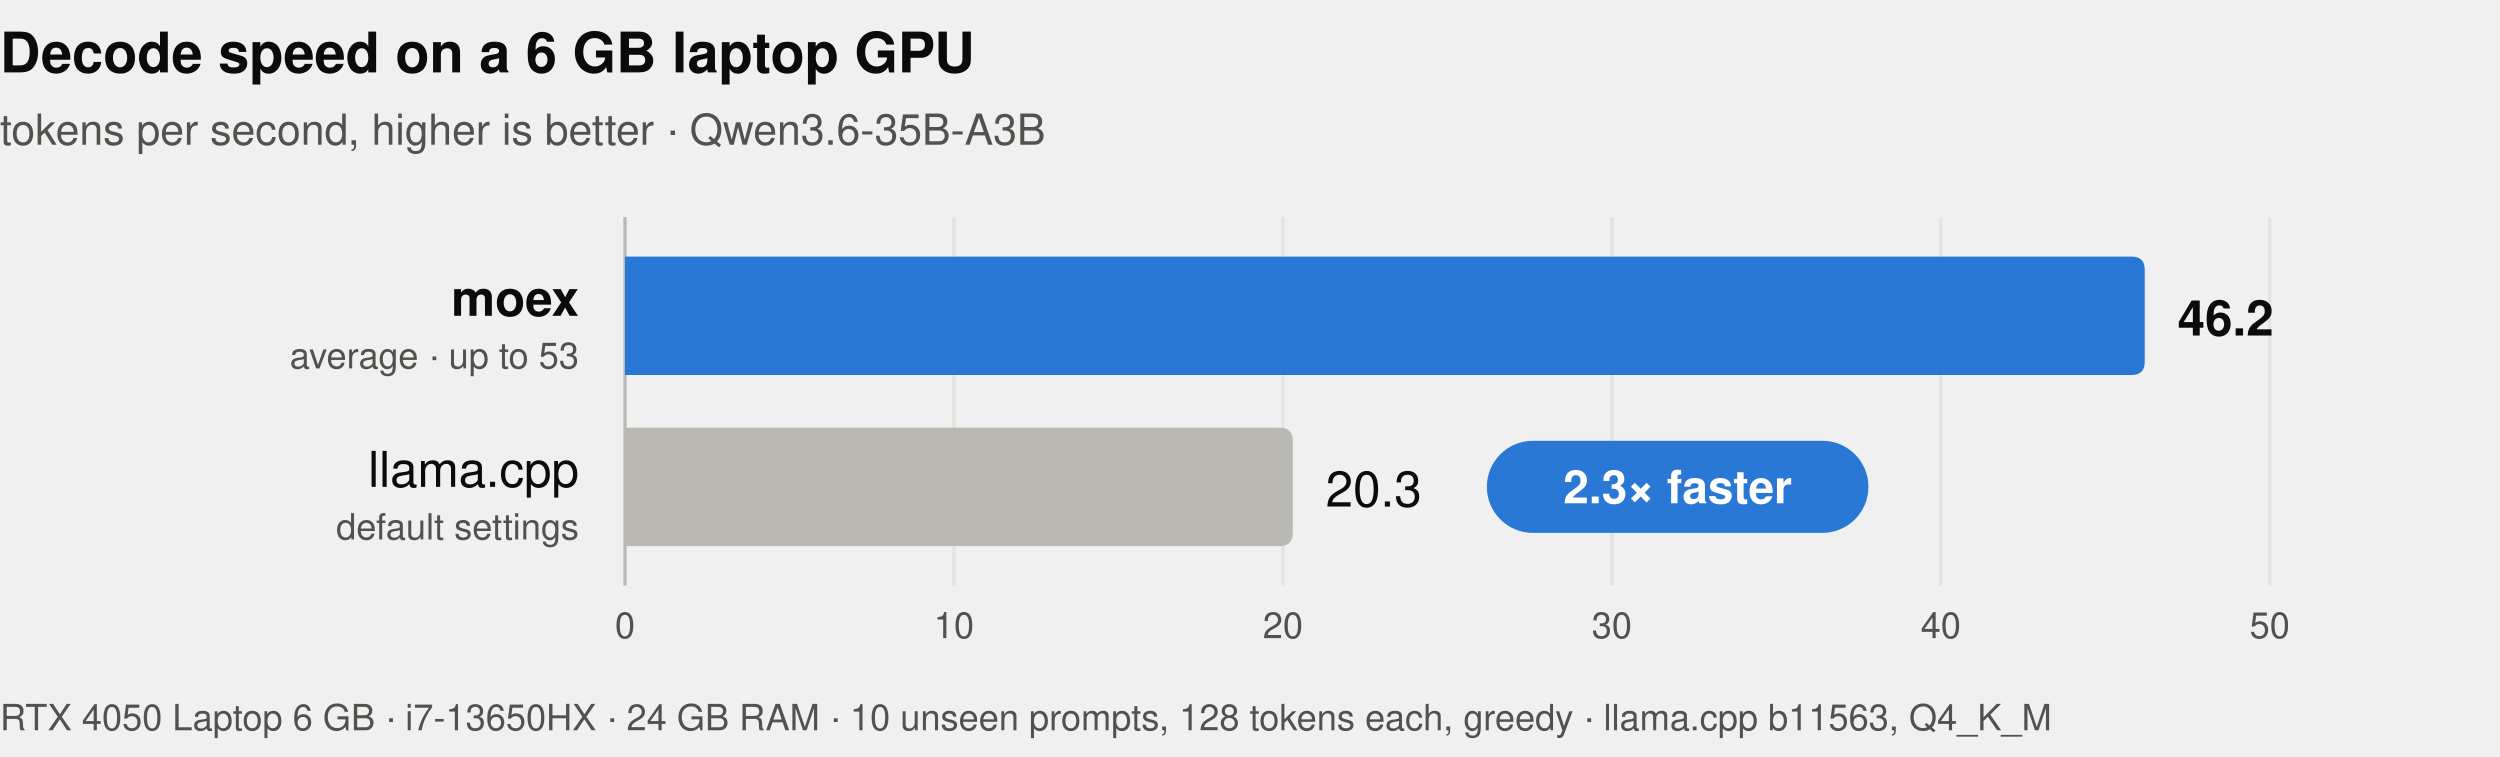
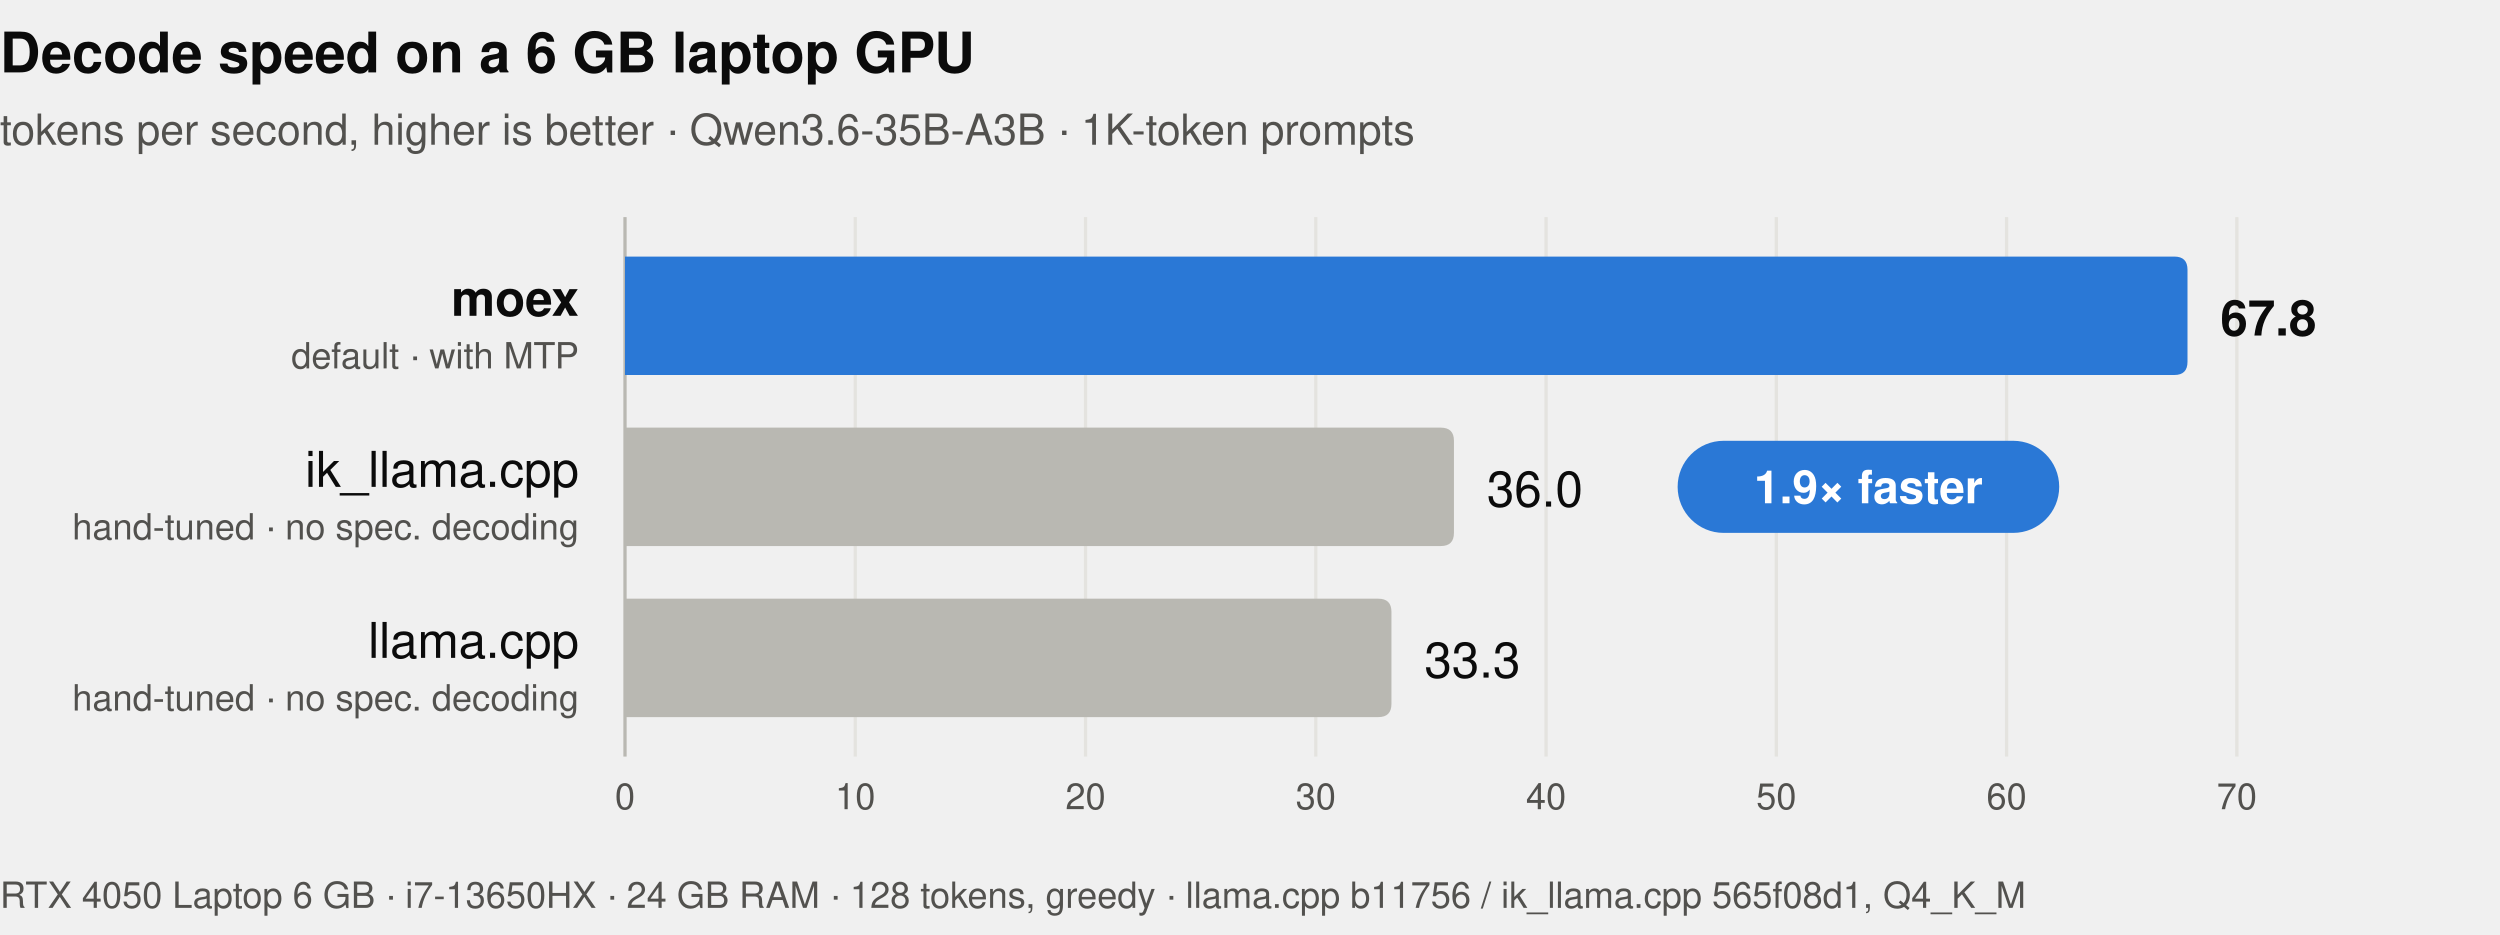
- <svg xmlns="http://www.w3.org/2000/svg" viewBox="0 0 760 230" width="760" height="230" font-family="-apple-system, BlinkMacSystemFont, 'Segoe UI', Helvetica, Arial, sans-serif" role="img" aria-labelledby="t d">
+ <svg xmlns="http://www.w3.org/2000/svg" viewBox="0 0 760 284" width="760" height="284" font-family="-apple-system, BlinkMacSystemFont, 'Segoe UI', Helvetica, Arial, sans-serif" role="img" aria-labelledby="t d">
  <style>
    .t1 { fill: #0b0b0b; } .t2 { fill: #52514e; } .grid { stroke: #e4e3df; } .base { stroke: #b9b8b2; }
    .moex { fill: #2a78d6; } .llama { fill: #b9b8b2; } .pill { fill: #2a78d6; } .pillt { fill: #ffffff; }
    @media (prefers-color-scheme: dark) {
      .t1 { fill: #f0f0ee; } .t2 { fill: #a9a89f; } .grid { stroke: #30302e; } .base { stroke: #5d5c58; }
      .moex { fill: #3987e5; } .llama { fill: #6b6a65; } .pill { fill: #3987e5; }
    }
  </style>
  <text x="0" y="22" class="t1" font-size="17" font-weight="600">Decode speed on a 6 GB laptop GPU</text>
-   <text x="0" y="44" class="t2" font-size="13">tokens per second, higher is better · Qwen3.6-35B-A3B</text>
+   <text x="0" y="44" class="t2" font-size="13">tokens per second, higher is better · Qwen3.6-35B-A3B · 1K-token prompts</text>
  <g class="grid" stroke-width="1">
-     <line x1="290" y1="66" x2="290" y2="178" />
-     <line x1="390" y1="66" x2="390" y2="178" />
-     <line x1="490" y1="66" x2="490" y2="178" />
-     <line x1="590" y1="66" x2="590" y2="178" />
-     <line x1="690" y1="66" x2="690" y2="178" />
+     <line x1="260" y1="66" x2="260" y2="230" />
+     <line x1="330" y1="66" x2="330" y2="230" />
+     <line x1="400" y1="66" x2="400" y2="230" />
+     <line x1="470" y1="66" x2="470" y2="230" />
+     <line x1="540" y1="66" x2="540" y2="230" />
+     <line x1="610" y1="66" x2="610" y2="230" />
+     <line x1="680" y1="66" x2="680" y2="230" />
  </g>
-   <line x1="190" y1="66" x2="190" y2="178" class="base" stroke-width="1" />
+   <line x1="190" y1="66" x2="190" y2="230" class="base" stroke-width="1" />
  <g class="t2" font-size="11" text-anchor="middle">
-     <text x="190" y="194">0</text>
-     <text x="290" y="194">10</text>
-     <text x="390" y="194">20</text>
-     <text x="490" y="194">30</text>
-     <text x="590" y="194">40</text>
-     <text x="690" y="194">50</text>
+     <text x="190" y="246">0</text>
+     <text x="260" y="246">10</text>
+     <text x="330" y="246">20</text>
+     <text x="400" y="246">30</text>
+     <text x="470" y="246">40</text>
+     <text x="540" y="246">50</text>
+     <text x="610" y="246">60</text>
+     <text x="680" y="246">70</text>
  </g>
  <text x="176" y="96" class="t1" font-size="15" font-weight="600" text-anchor="end">moex</text>
-   <text x="176" y="112" class="t2" font-size="11" text-anchor="end">average · up to 53</text>
-   <path class="moex" d="M190 78 H648 Q652 78 652 82 V110 Q652 114 648 114 H190 Z" />
-   <text x="662" y="102" class="t1" font-size="15" font-weight="700">46.2</text>
-   <text x="176" y="148" class="t1" font-size="15" text-anchor="end">llama.cpp</text>
-   <text x="176" y="164" class="t2" font-size="11" text-anchor="end">default settings</text>
-   <path class="llama" d="M190 130 H389 Q393 130 393 134 V162 Q393 166 389 166 H190 Z" />
-   <text x="403" y="154" class="t1" font-size="15">20.3</text>
-   <rect x="452" y="134" width="116" height="28" rx="14" class="pill" />
-   <text x="510" y="153" class="pillt" font-size="14" font-weight="700" text-anchor="middle">2.3× faster</text>
-   <text x="0" y="222" class="t2" font-size="11">RTX 4050 Laptop 6 GB · i7-13650HX · 24 GB RAM · 10 unseen prompts, 128 tokens each, greedy · llama.cpp b11563, Q4_K_M</text>
+   <text x="176" y="112" class="t2" font-size="11" text-anchor="end">default · with MTP</text>
+   <path class="moex" d="M190 78 H661 Q665 78 665 82 V110 Q665 114 661 114 H190 Z" />
+   <text x="675" y="102" class="t1" font-size="15" font-weight="700">67.8</text>
+   <text x="176" y="148" class="t1" font-size="15" text-anchor="end">ik_llama.cpp</text>
+   <text x="176" y="164" class="t2" font-size="11" text-anchor="end">hand-tuned · no spec. decoding</text>
+   <path class="llama" d="M190 130 H438 Q442 130 442 134 V162 Q442 166 438 166 H190 Z" />
+   <text x="452" y="154" class="t1" font-size="15">36.0</text>
+   <text x="176" y="200" class="t1" font-size="15" text-anchor="end">llama.cpp</text>
+   <text x="176" y="216" class="t2" font-size="11" text-anchor="end">hand-tuned · no spec. decoding</text>
+   <path class="llama" d="M190 182 H419 Q423 182 423 186 V214 Q423 218 419 218 H190 Z" />
+   <text x="433" y="206" class="t1" font-size="15">33.3</text>
+   <rect x="510" y="134" width="116" height="28" rx="14" class="pill" />
+   <text x="568" y="153" class="pillt" font-size="14" font-weight="700" text-anchor="middle">1.9× faster</text>
+   <text x="0" y="276" class="t2" font-size="11">RTX 4050 Laptop 6 GB · i7-13650HX · 24 GB RAM · 128 tokens, greedy · llama.cpp b11756 / ik_llama.cpp 565f08d1, Q4_K_M</text>
</svg>
